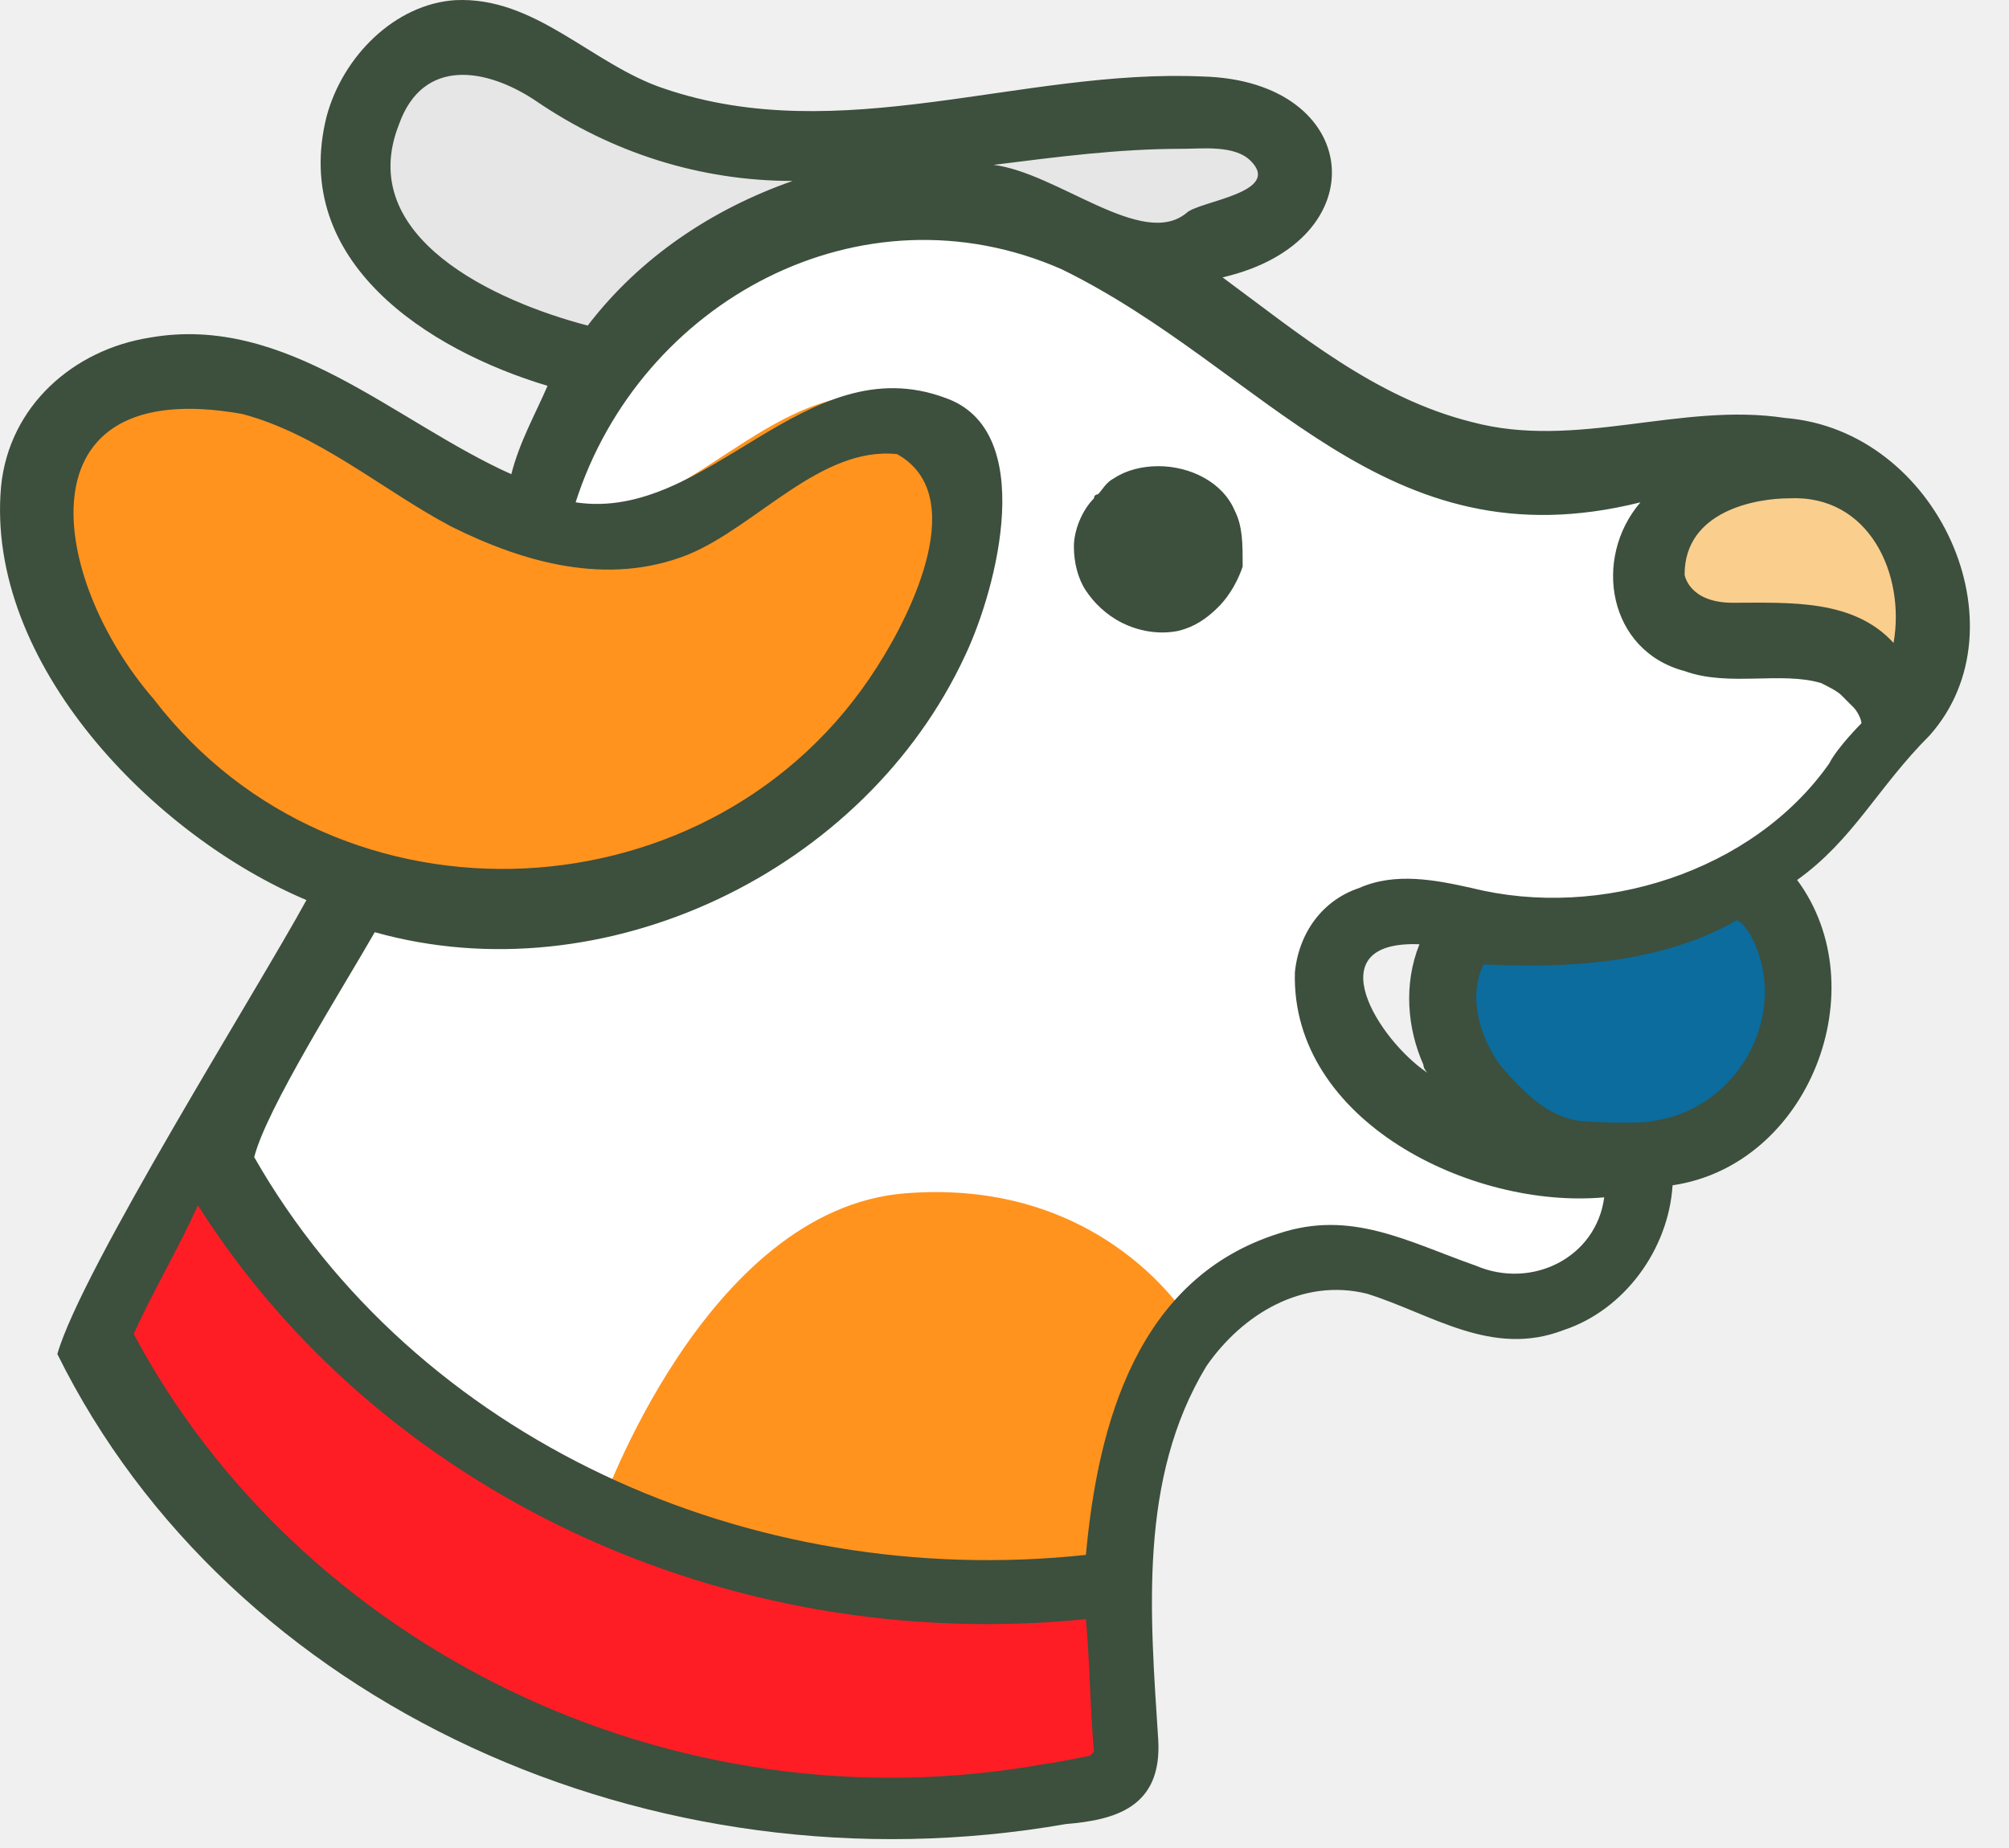
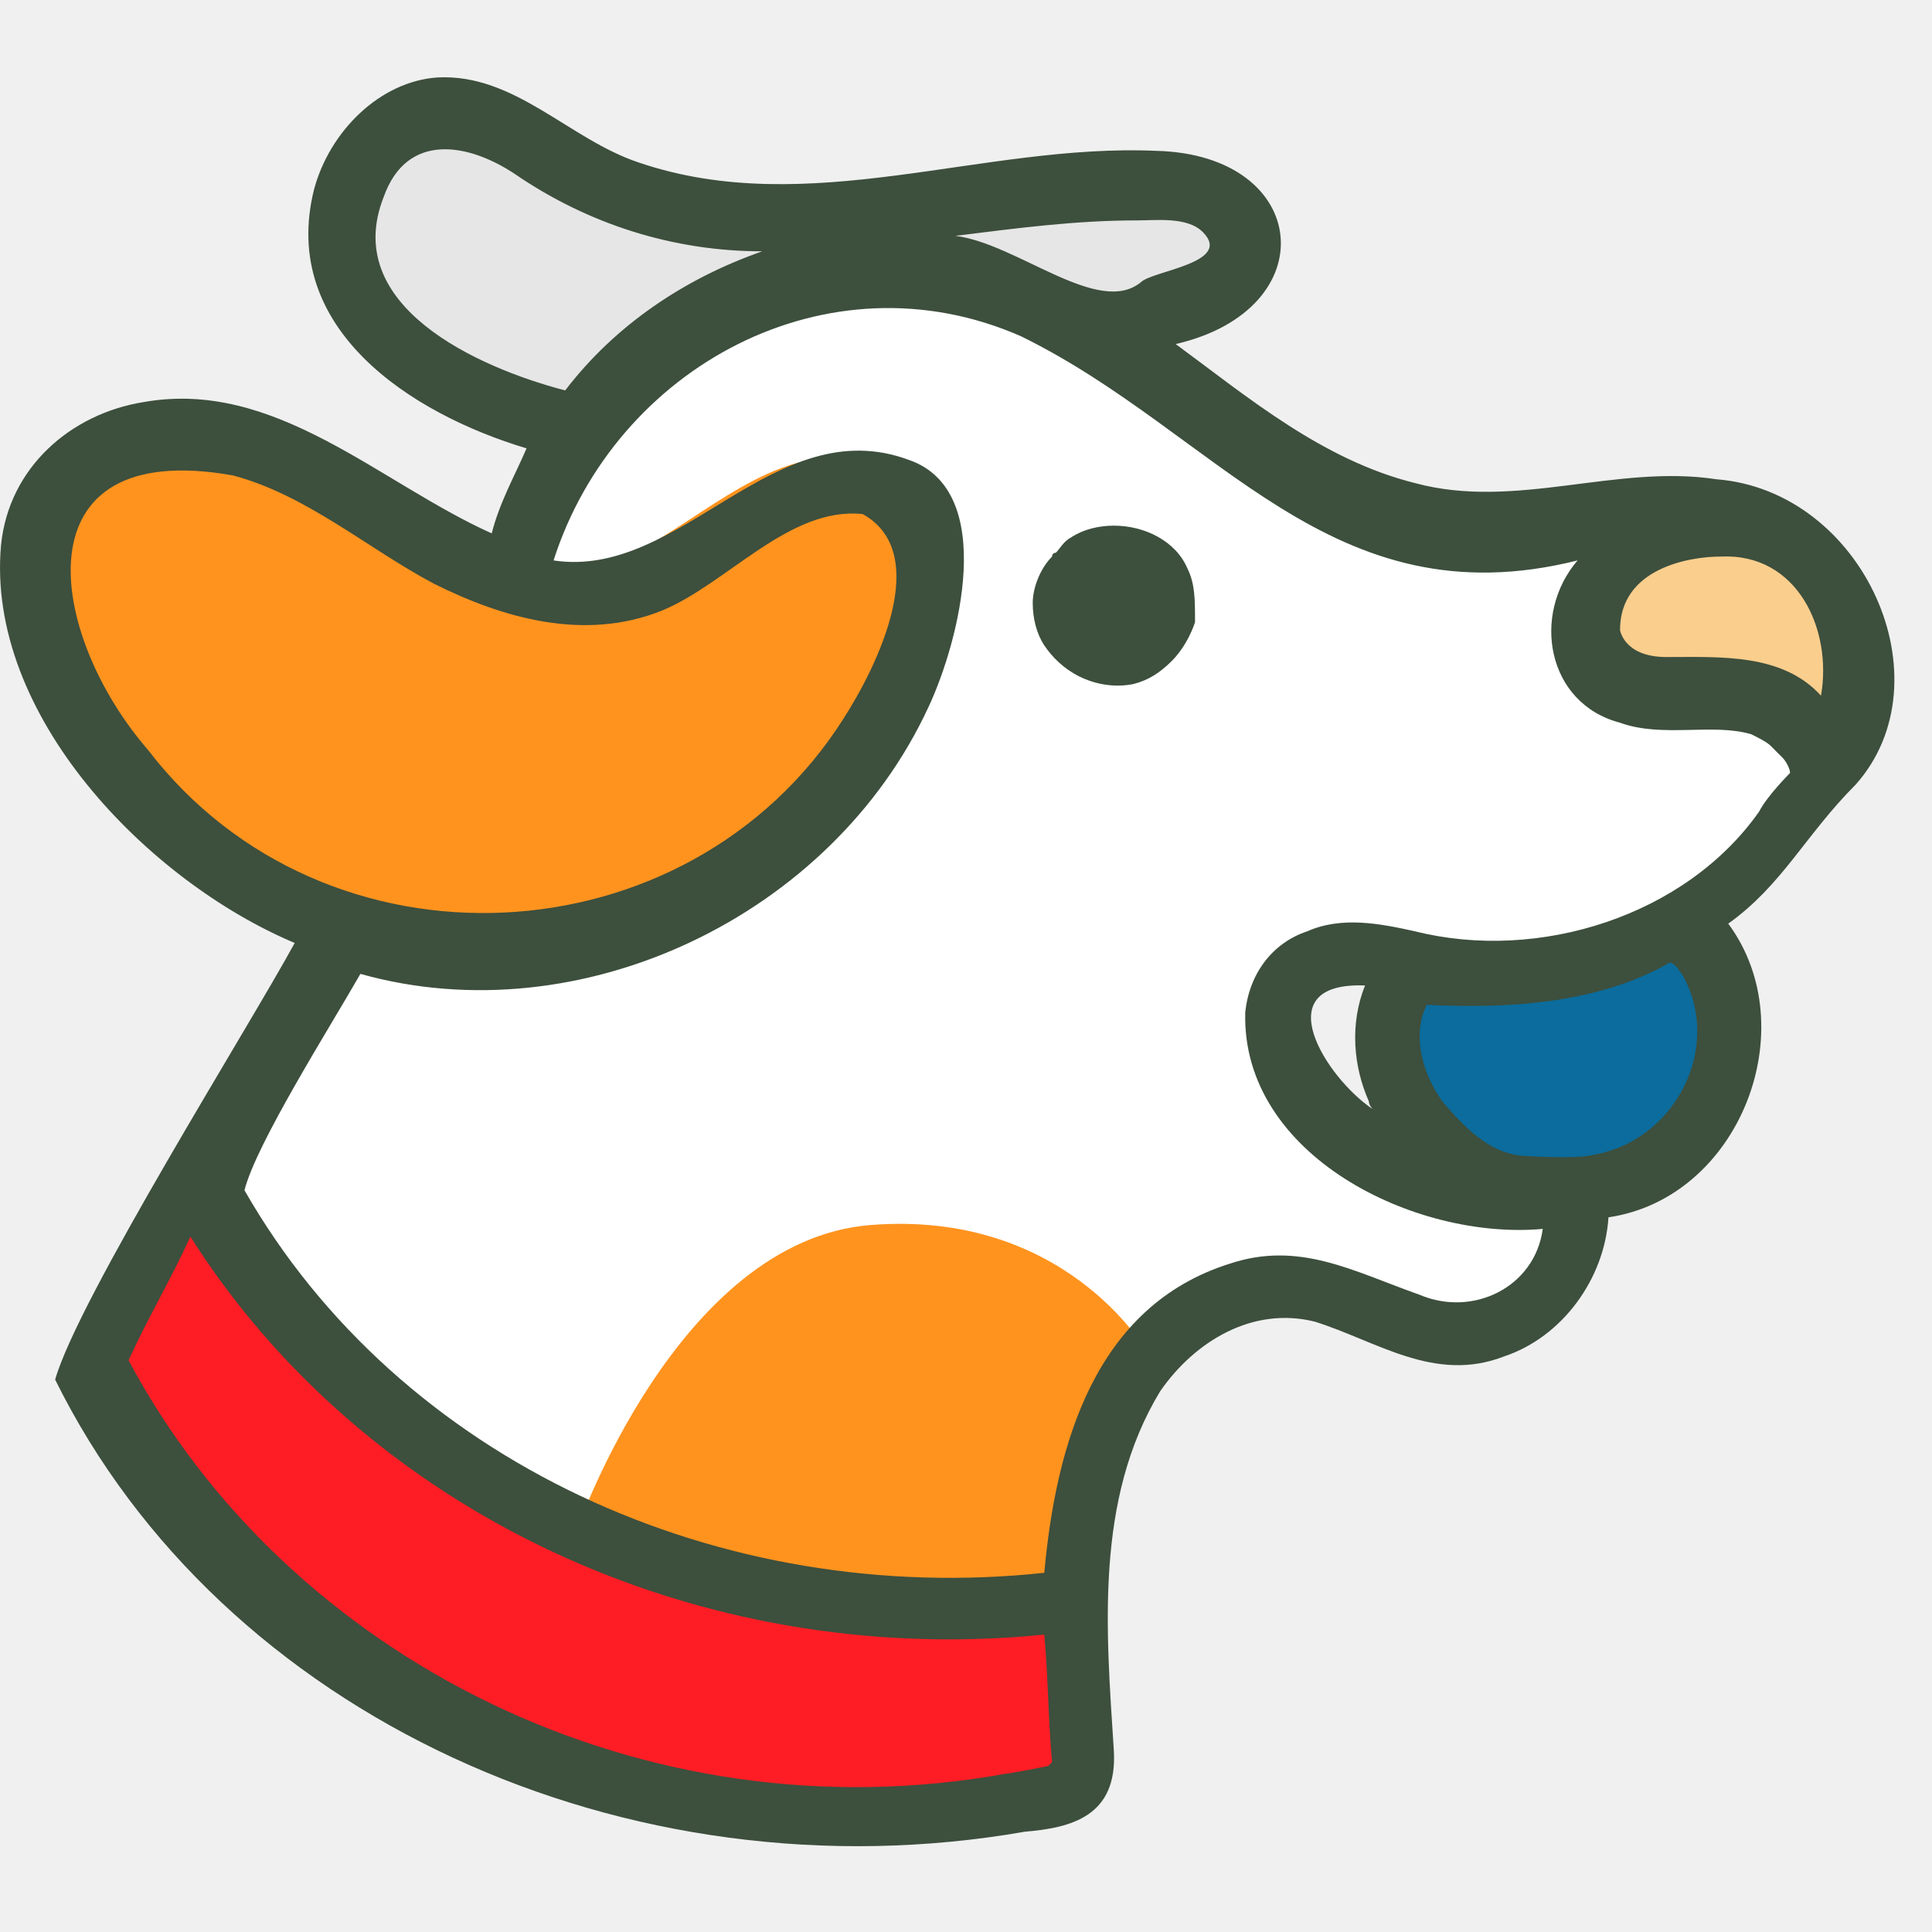
- <svg xmlns="http://www.w3.org/2000/svg" width="50" height="46" viewBox="0 0 50 46" fill="none">
+ <svg xmlns="http://www.w3.org/2000/svg" width="50" height="50" viewBox="0 0 50 46" fill="none">
  <path d="M40.627 28.904C42.836 28.904 44.627 27.113 44.627 24.904C44.627 22.695 42.836 20.904 40.627 20.904C38.417 20.904 36.627 22.695 36.627 24.904C36.627 27.113 38.417 28.904 40.627 28.904Z" fill="#0B6C9D" />
  <path d="M27.826 38.604C27.826 38.604 29.126 31.004 32.226 31.304C35.326 31.604 39.826 33.904 40.226 31.804C40.626 29.704 41.226 27.904 41.226 27.904C41.226 27.904 35.126 29.404 33.226 25.604C31.326 21.804 37.326 22.604 37.326 22.604C37.326 22.604 41.826 23.304 44.826 21.004C47.826 18.704 48.826 15.004 47.026 12.604C45.226 10.204 38.526 13.104 36.626 11.704C34.626 10.304 26.326 4.304 22.426 5.104C18.526 5.904 14.326 7.704 12.926 11.804C11.526 15.904 5.926 28.504 5.926 28.504C5.926 28.504 8.226 35.904 16.526 38.204C24.626 40.404 27.826 38.604 27.826 38.604Z" fill="white" />
  <path d="M48.127 17.304C48.127 17.304 48.927 14.604 46.927 12.504C44.927 10.404 43.127 11.304 43.127 11.304C43.127 11.304 39.927 13.704 41.727 15.204C43.527 16.704 48.127 17.304 48.127 17.304Z" fill="#FACE8D" />
  <path d="M23.427 10.704C23.326 10.404 23.227 10.204 22.927 10.104C20.727 9.204 18.927 10.804 17.127 11.904C14.627 13.504 12.226 11.904 10.027 10.604C8.326 9.504 6.426 8.604 4.326 8.904C2.526 9.204 1.026 10.504 0.826 12.404C0.426 16.404 4.226 20.404 7.626 21.904C11.326 23.604 15.627 23.304 19.127 21.004C20.927 19.804 22.526 18.104 23.427 16.104C24.127 14.404 24.627 12.104 23.427 10.704Z" fill="#FF931E" />
  <path d="M15.226 9.104L21.127 4.104L15.627 2.804L11.226 0.804L8.626 3.504L10.826 7.704L15.226 9.104Z" fill="#E6E6E6" />
  <path d="M23.227 3.504L29.927 2.804L32.227 4.004L31.927 5.504L29.027 6.504L23.227 4.304V3.504Z" fill="#E6E6E6" />
  <path d="M29.626 32.904C29.626 32.904 27.526 29.304 22.526 29.704C17.526 30.104 14.926 37.604 14.926 37.604L21.126 39.304L27.326 39.004L29.626 32.904Z" fill="#FF931E" />
  <path d="M2.426 33.704L4.926 28.304C4.926 28.304 8.226 34.804 14.926 37.504C21.626 40.204 27.326 38.904 27.326 38.904L27.826 44.404C27.826 44.404 16.926 46.404 11.726 42.604C6.526 38.804 2.426 33.704 2.426 33.704Z" fill="#FF1D25" />
  <path d="M30.727 12.704C30.427 12.004 29.627 11.604 28.827 11.604C28.427 11.604 28.027 11.704 27.727 11.904C27.527 12.004 27.427 12.204 27.327 12.304C27.327 12.304 27.227 12.304 27.227 12.404C26.927 12.704 26.727 13.204 26.727 13.604C26.727 14.004 26.827 14.404 27.027 14.704C27.227 15.004 27.527 15.304 27.927 15.504C28.327 15.704 28.827 15.804 29.327 15.704C29.727 15.604 30.027 15.404 30.327 15.104C30.627 14.804 30.827 14.404 30.927 14.104C30.927 13.504 30.927 13.104 30.727 12.704Z" fill="#3D4F3D" />
  <path d="M48.026 18.304C50.426 15.604 48.227 10.704 44.426 10.404C41.827 10.004 39.227 11.204 36.627 10.504C34.227 9.904 32.327 8.304 30.427 6.904C34.327 6.004 33.926 2.004 29.927 1.904C25.427 1.704 20.927 3.704 16.526 2.204C14.726 1.604 13.326 -0.096 11.326 0.004C9.827 0.104 8.527 1.404 8.127 2.904C7.227 6.504 10.627 8.704 13.627 9.604C13.326 10.304 12.927 11.004 12.726 11.804C9.827 10.504 7.127 7.804 3.727 8.404C1.827 8.704 0.227 10.104 0.027 12.104C-0.373 16.504 3.827 20.804 7.627 22.404C6.427 24.604 2.027 31.604 1.427 33.704C5.727 42.404 16.227 47.204 26.526 45.404C27.727 45.304 28.927 45.004 28.826 43.304C28.627 40.204 28.326 36.804 30.026 34.004C30.927 32.704 32.426 31.804 34.026 32.204C35.627 32.704 37.127 33.804 38.926 33.104C40.426 32.604 41.526 31.104 41.627 29.504C45.026 29.004 46.727 24.604 44.727 21.904C46.127 20.904 46.727 19.604 48.026 18.304ZM47.127 16.004C46.127 14.904 44.526 15.004 43.127 15.004C42.026 15.004 41.926 14.304 41.926 14.304C41.926 12.704 43.727 12.404 44.526 12.404C46.526 12.304 47.426 14.304 47.127 16.004ZM29.427 3.704C29.927 3.704 30.727 3.604 31.127 4.004C31.927 4.804 29.826 5.004 29.526 5.304C28.427 6.204 26.326 4.304 24.727 4.104C26.326 3.904 27.826 3.704 29.427 3.704ZM9.927 3.104C10.527 1.404 12.127 1.704 13.326 2.504C15.226 3.804 17.427 4.504 19.727 4.504C17.727 5.204 15.927 6.404 14.627 8.104C12.326 7.504 8.827 5.904 9.927 3.104ZM3.827 17.404C1.227 14.404 0.427 9.304 6.027 10.304C7.927 10.804 9.527 12.204 11.226 13.104C13.027 14.004 15.127 14.604 17.127 13.804C18.826 13.104 20.427 11.104 22.326 11.304C24.127 12.304 22.727 15.204 21.826 16.604C17.826 22.904 8.427 23.404 3.827 17.404ZM3.327 33.204C3.827 32.104 4.427 31.104 4.927 30.004C9.427 37.104 18.026 41.204 27.026 40.304C27.127 41.404 27.127 42.504 27.227 43.604L27.127 43.704C27.127 43.704 26.127 43.904 26.026 43.904C16.627 45.604 7.427 40.904 3.327 33.204ZM43.526 23.204C44.627 25.104 43.327 27.604 41.127 27.904C41.227 27.904 40.627 28.004 39.327 27.904C38.526 27.804 37.926 27.204 37.327 26.504C36.827 25.804 36.526 24.804 36.926 24.004C38.926 24.104 41.327 24.004 43.227 22.904C43.426 23.004 43.426 23.104 43.526 23.204ZM35.426 26.504C35.426 26.604 35.526 26.704 35.526 26.704C34.327 25.904 32.727 23.404 35.327 23.504C34.926 24.504 35.026 25.604 35.426 26.504ZM45.526 19.004C43.627 21.704 39.827 22.904 36.627 22.104C35.727 21.904 34.727 21.704 33.827 22.104C32.926 22.404 32.327 23.204 32.227 24.204C32.127 27.904 36.627 30.104 39.926 29.804C39.727 31.304 38.127 32.104 36.727 31.504C35.026 30.904 33.627 30.104 31.826 30.704C28.326 31.804 27.326 35.404 27.026 38.704C18.627 39.604 10.326 35.804 6.327 28.804C6.627 27.604 8.527 24.604 9.327 23.204C15.027 24.804 21.526 21.704 24.026 16.304C24.826 14.604 25.826 10.704 23.526 9.904C20.026 8.604 17.627 13.004 14.326 12.504C15.927 7.504 21.427 4.504 26.427 6.704C31.526 9.204 34.426 14.104 40.827 12.504C39.627 13.904 40.026 16.204 41.926 16.704C43.026 17.104 44.327 16.704 45.327 17.004C45.526 17.104 45.727 17.204 45.827 17.304L46.026 17.504C46.026 17.504 46.227 17.704 46.127 17.604C46.227 17.704 46.327 17.904 46.327 18.004C46.327 18.004 45.727 18.604 45.526 19.004Z" fill="#3D4F3D" />
</svg>
